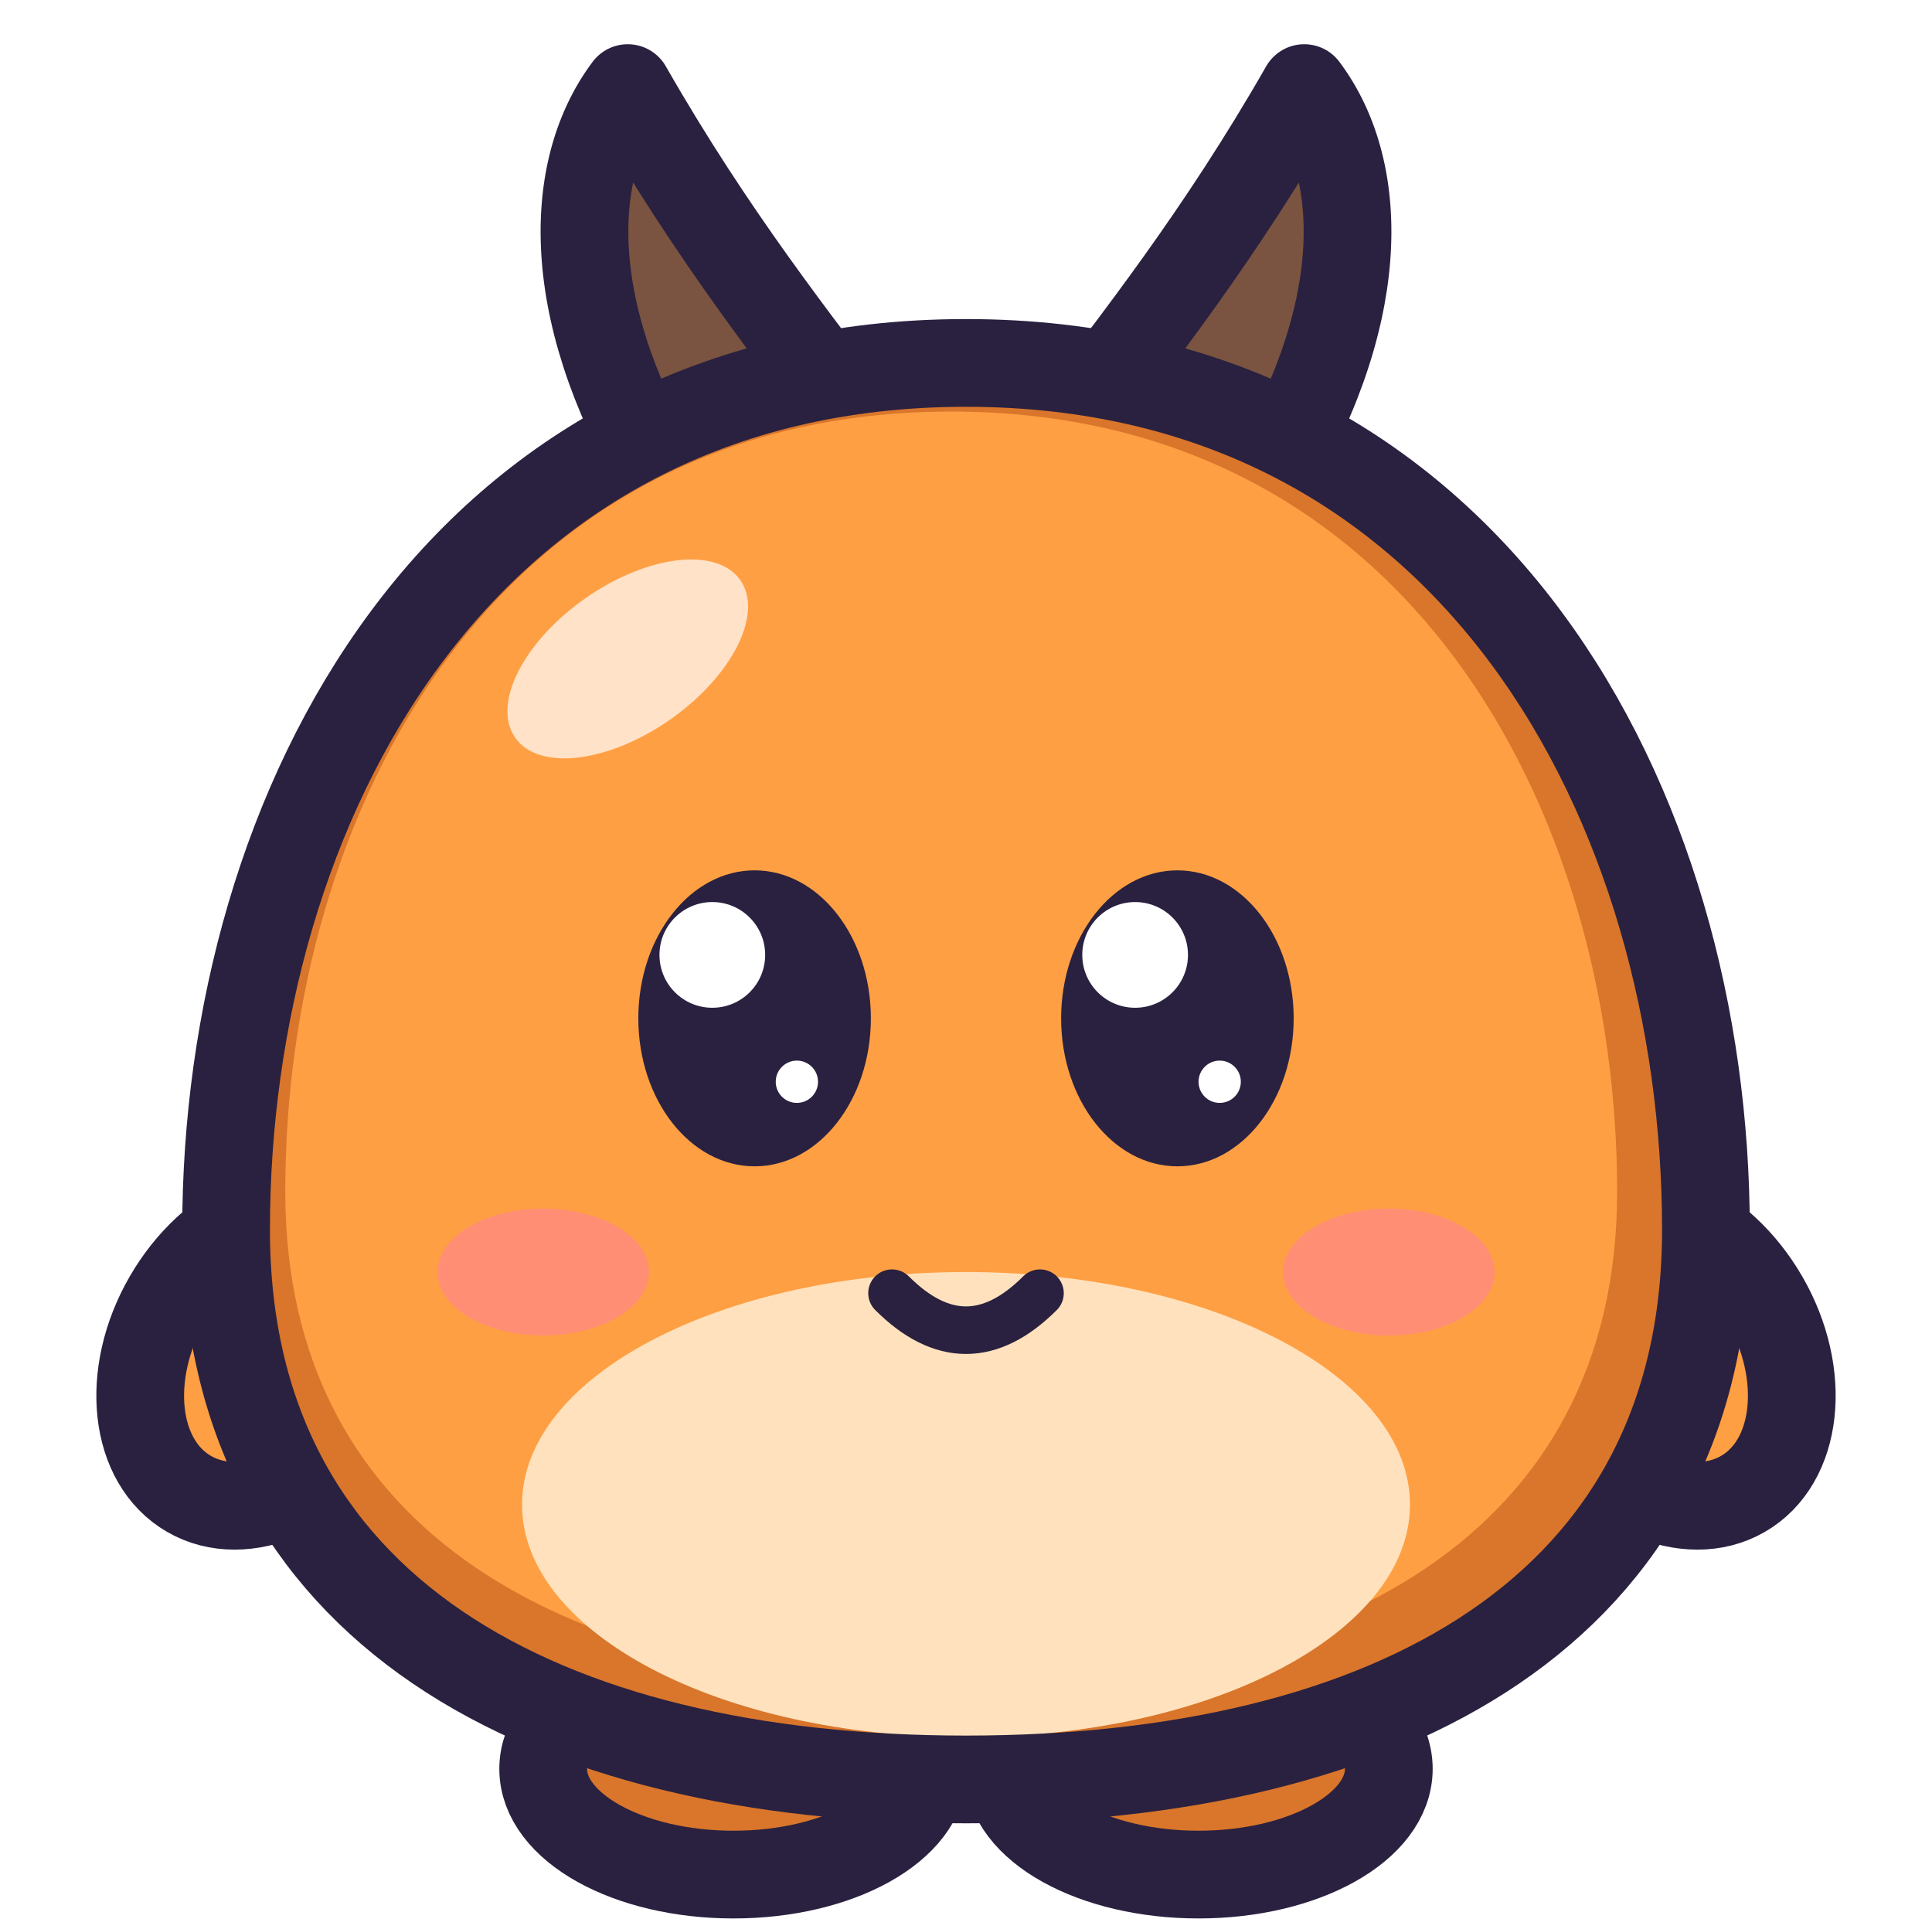
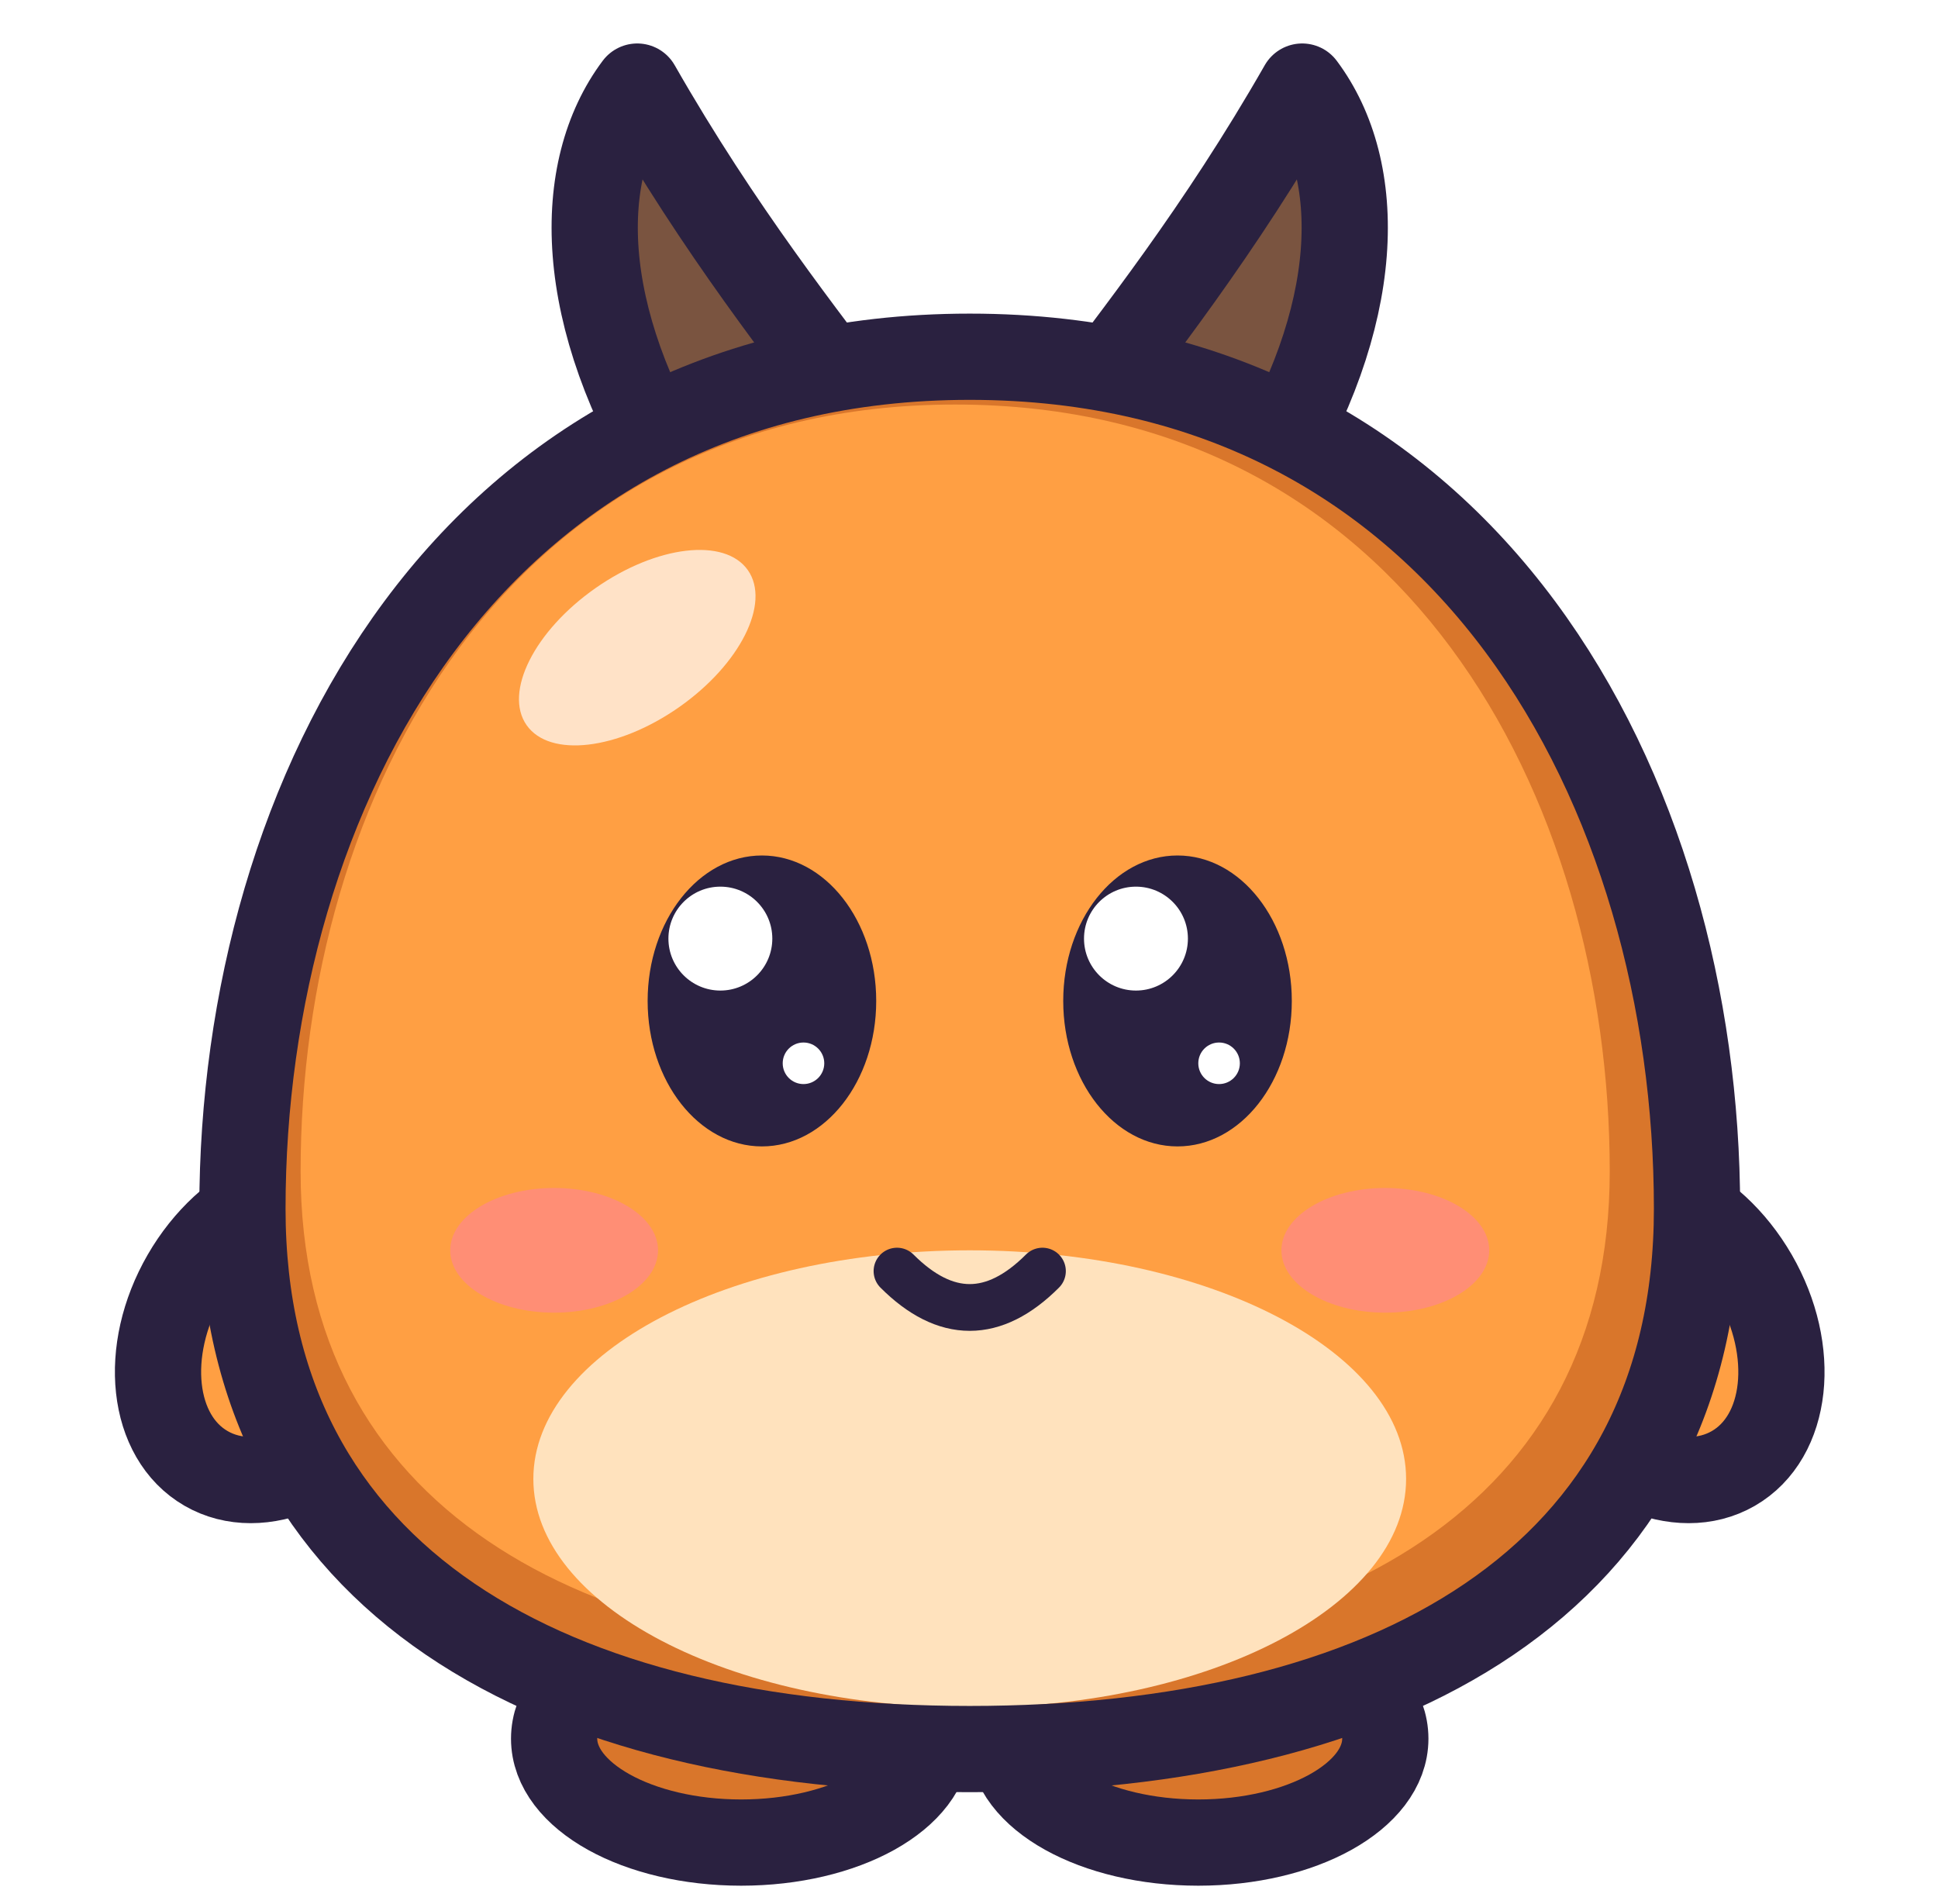
- <svg xmlns="http://www.w3.org/2000/svg" width="1031" height="1024" class="cr" viewBox="34.2 67.6 131.6 130.7" aria-label="Tinkit">
+ <svg xmlns="http://www.w3.org/2000/svg" width="1043" height="1024" class="cr" viewBox="32.8 67.6 134.3 131.9" aria-label="Tinkit">
  <style>.cr { display: block; width: 100%; height: 100%; overflow: visible; }
.cr .o { stroke: rgb(42, 33, 64); stroke-width: 6; stroke-linejoin: round; stroke-linecap: round; }
.z70 .o { stroke-width: 8.6; }
.z72 .o { stroke-width: 8.3; }
.z86 .o { stroke-width: 7; }
.cr .o.m { stroke-width: 4.5; }
.cr .o.thin { stroke-width: 3.5; }
.cr .ln { fill: none; }
.cr .k { fill: rgb(42, 33, 64); }
.cr .w { fill: rgb(255, 255, 255); }
.cr .ck { fill: rgb(255, 127, 159); opacity: 0.55; }
.cr .hl { fill: rgb(255, 255, 255); opacity: 0.7; }
.cr .tl { fill: none; stroke-linecap: round; stroke-linejoin: round; }
.cr .tl.ink { stroke: rgb(42, 33, 64); }
.cr .w18 { stroke-width: 18; }
.cr .w16 { stroke-width: 16; }
.cr .w14 { stroke-width: 14; }
.cr .w12 { stroke-width: 12; }
.cr .w10 { stroke-width: 10; }
.cr .w9 { stroke-width: 9; }
.cr .w8 { stroke-width: 8; }
.cr .w6 { stroke-width: 6; }
.cr .w4 { stroke-width: 4; }
.cr .hx { stroke-width: 3; stroke-linejoin: round; }
.cr .cir { fill: none; stroke-width: 4; stroke-linecap: round; stroke-linejoin: round; }</style>
  <g class="z72" transform="matrix(.72 0 0 .72 28 54.88)">
    <path class="o" fill="#7a5440" d="M72 64 C62 48 62 34 68 26 C76 40 84 50 90 58Z" />
    <path class="o" fill="#7a5440" d="M128 64 C138 48 138 34 132 26 C124 40 116 50 110 58Z" />
    <ellipse class="o" fill="#d9762b" cx="78" cy="185" rx="18" ry="10" />
    <ellipse class="o" fill="#d9762b" cx="122" cy="185" rx="18" ry="10" />
    <ellipse class="o" fill="#ff9f43" cx="34" cy="146" rx="11" ry="15" transform="rotate(30 34 146)" />
    <ellipse class="o" fill="#ff9f43" cx="166" cy="146" rx="11" ry="15" transform="rotate(-30 166 146)" />
    <path fill="#d9762b" d="M100 52 C148 52 170 94 170 134 C170 170 140 186 100 186 C60 186 30 170 30 134 C30 94 52 52 100 52Z" />
    <path fill="#ff9f43" transform="matrix(.9 0 0 .9 8.6 9.8)" d="M100 52 C148 52 170 94 170 134 C170 170 140 186 100 186 C60 186 30 170 30 134 C30 94 52 52 100 52Z" />
    <ellipse fill="#ffe2bd" cx="100" cy="160" rx="42" ry="22" />
    <path class="o ln" d="M100 52 C148 52 170 94 170 134 C170 170 140 186 100 186 C60 186 30 170 30 134 C30 94 52 52 100 52Z" />
    <ellipse class="hl" cx="68" cy="80" rx="13" ry="7" transform="rotate(-35 68 80)" />
    <ellipse class="k" cx="80" cy="114" rx="11" ry="14" />
    <circle class="w" cx="76" cy="108" r="5" />
    <circle class="w" cx="84" cy="120" r="2" />
    <ellipse class="k" cx="120" cy="114" rx="11" ry="14" />
    <circle class="w" cx="116" cy="108" r="5" />
    <circle class="w" cx="124" cy="120" r="2" />
    <ellipse class="ck" cx="60" cy="138" rx="10" ry="6" />
    <ellipse class="ck" cx="140" cy="138" rx="10" ry="6" />
    <path class="o ln m" d="M93 140 Q100 147 107 140" />
  </g>
</svg>
